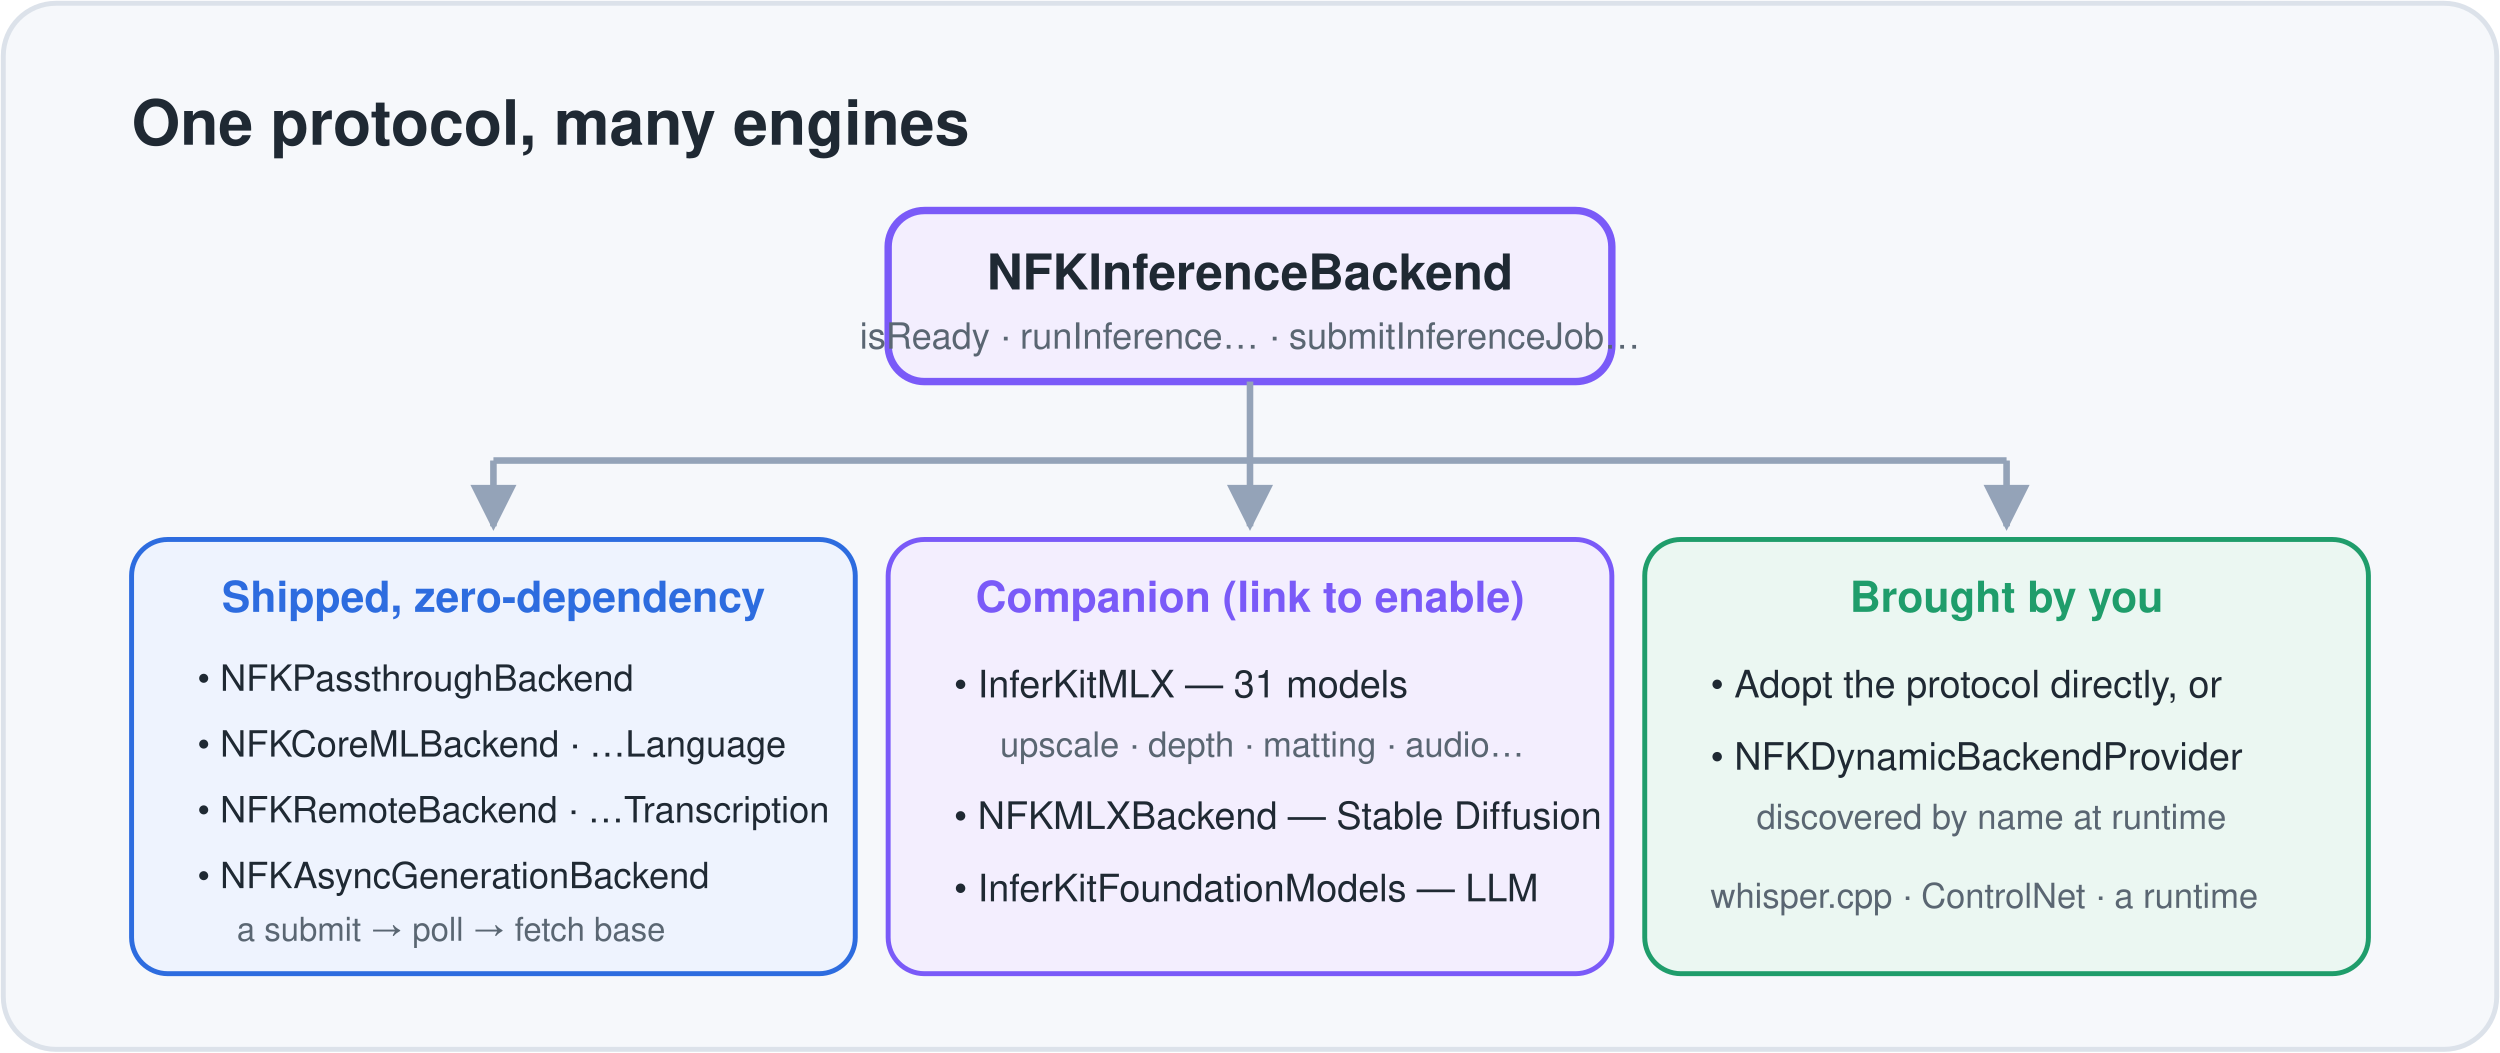
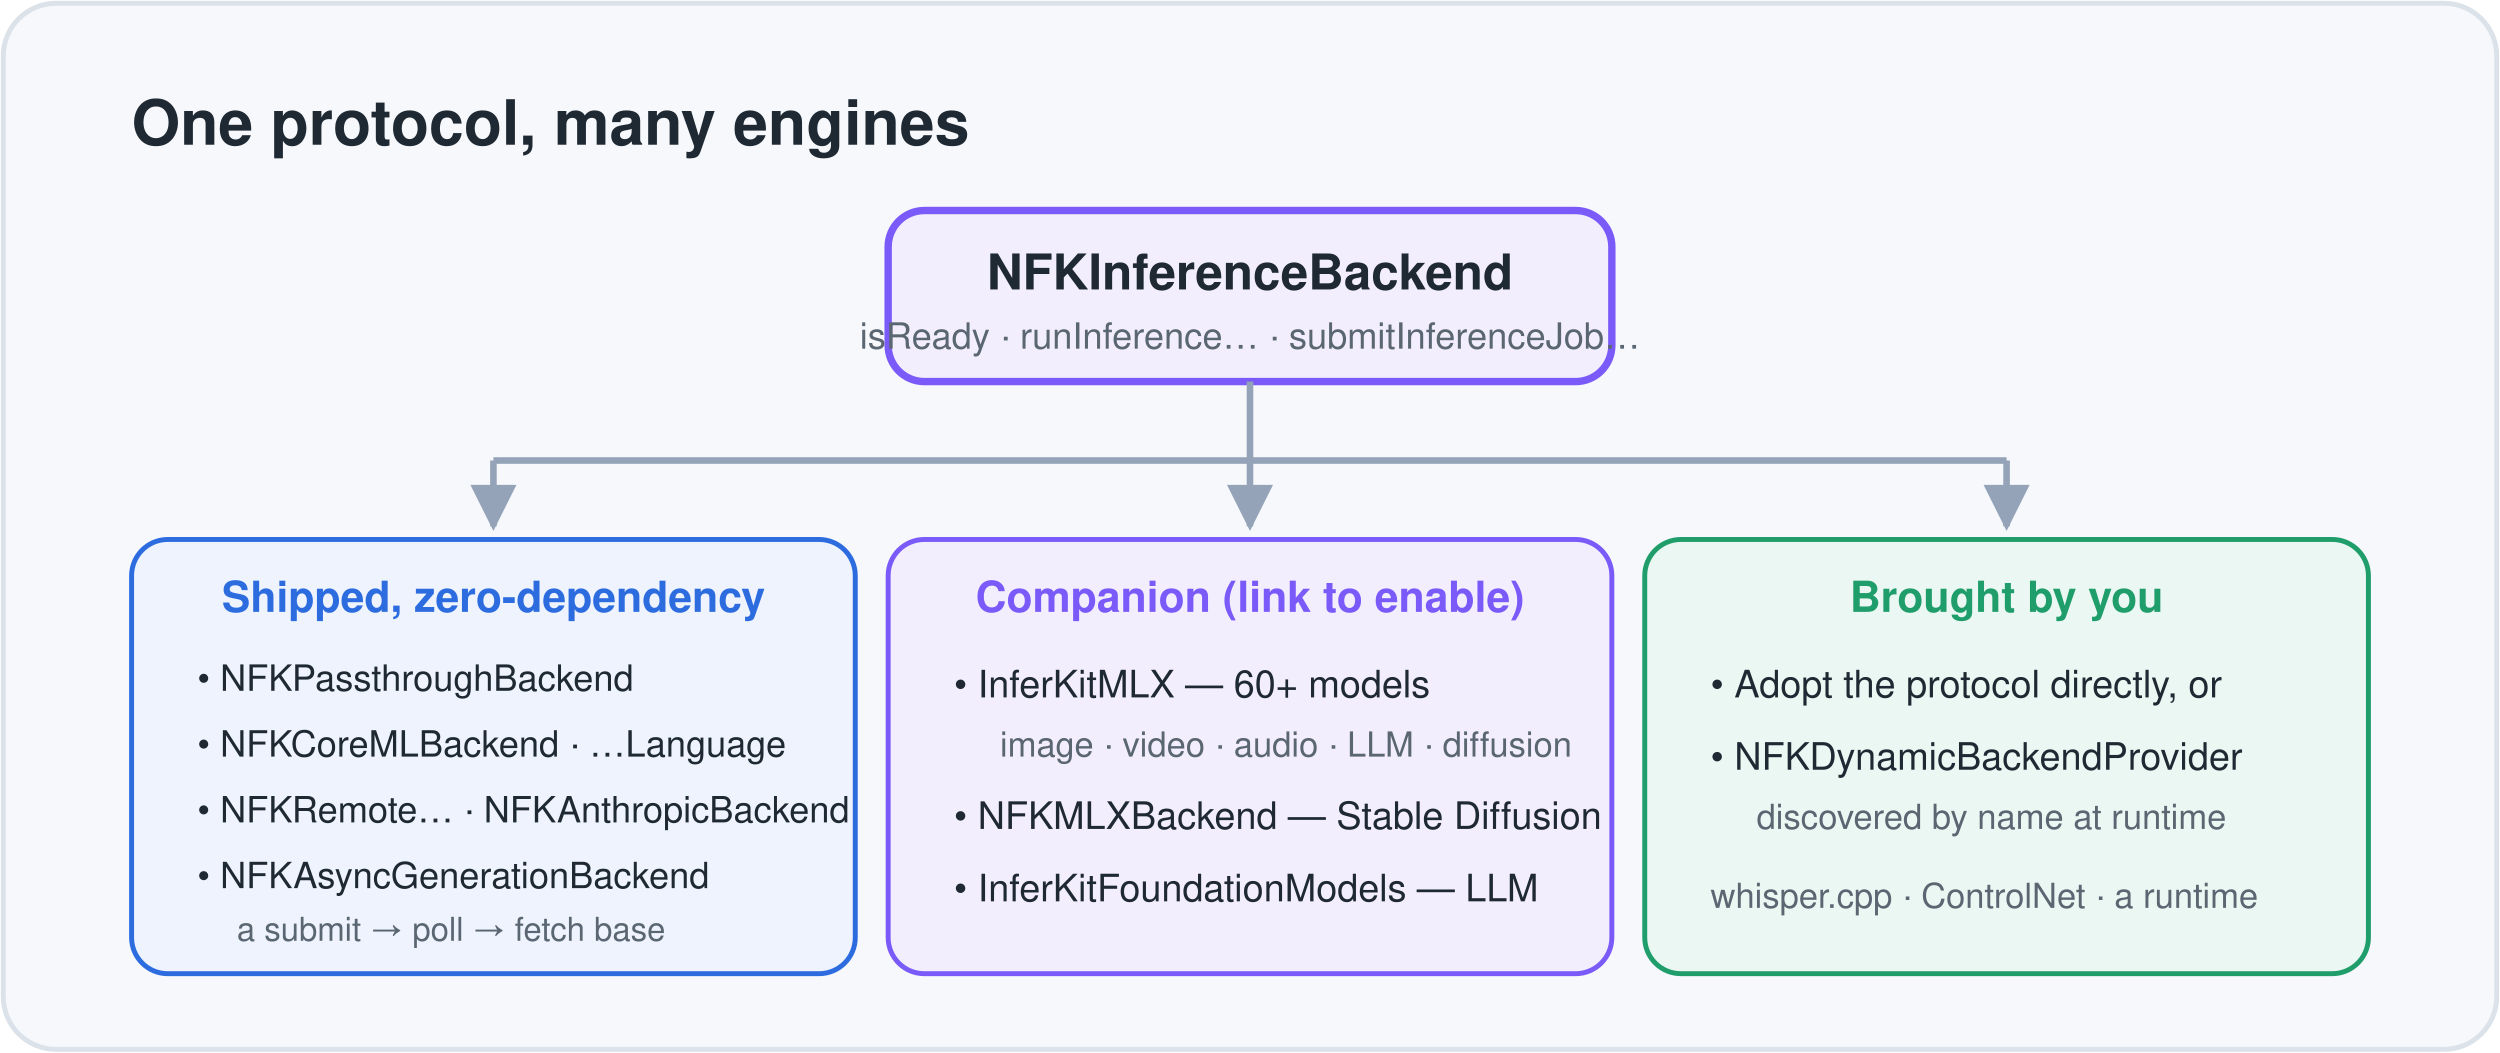
<svg xmlns="http://www.w3.org/2000/svg" viewBox="0 0 760 320" font-family="-apple-system, BlinkMacSystemFont, 'Segoe UI', Helvetica, Arial, sans-serif" role="img" aria-label="Backend taxonomy: one protocol, with shipped zero-dependency backends and consumer-brought engines.">
  <defs>
    <marker id="a5" viewBox="0 0 10 10" refX="9" refY="5" markerWidth="7" markerHeight="7" orient="auto-start-reverse">
      <path d="M0 0 L10 5 L0 10 z" fill="#94A3B8" />
    </marker>
  </defs>
  <rect x="1" y="1" width="758" height="318" rx="16" fill="#F6F8FB" stroke="#DCE2EA" stroke-width="1.5" />
  <text x="40" y="44" font-size="19" font-weight="700" fill="#1F2933">One protocol, many engines</text>
  <rect x="270" y="64" width="220" height="52" rx="11" fill="#F3EEFE" stroke="#7A5AF8" stroke-width="2.25" />
  <text x="380" y="88" text-anchor="middle" font-size="15" font-weight="700" fill="#1F2933">NFKInferenceBackend</text>
  <text x="380" y="106" text-anchor="middle" font-size="11" fill="#5A6672">isReady · runInference… · submitInferenceJob…</text>
  <line x1="380" y1="116" x2="380" y2="140" stroke="#94A3B8" stroke-width="2" />
  <line x1="150" y1="140" x2="610" y2="140" stroke="#94A3B8" stroke-width="2" />
  <line x1="150" y1="140" x2="150" y2="160" stroke="#94A3B8" stroke-width="2" marker-end="url(#a5)" />
  <line x1="380" y1="140" x2="380" y2="160" stroke="#94A3B8" stroke-width="2" marker-end="url(#a5)" />
  <line x1="610" y1="140" x2="610" y2="160" stroke="#94A3B8" stroke-width="2" marker-end="url(#a5)" />
  <rect x="40" y="164" width="220" height="132" rx="11" fill="#EEF3FE" stroke="#2D6CDF" stroke-width="1.5" />
  <text x="150" y="186" text-anchor="middle" font-size="13" font-weight="700" fill="#2D6CDF">Shipped, zero-dependency</text>
  <text x="60" y="210" font-size="11" fill="#1F2933">• NFKPassthroughBackend</text>
  <text x="60" y="230" font-size="11" fill="#1F2933">• NFKCoreMLBackend · …Language</text>
-   <text x="60" y="250" font-size="11" fill="#1F2933">• NFKRemoteBackend · …Transcription</text>
+   <text x="60" y="250" font-size="11" fill="#1F2933">• NFKRemote… · NFKAnthropicBackend</text>
  <text x="60" y="270" font-size="11" fill="#1F2933">• NFKAsyncGenerationBackend</text>
  <text x="72" y="286" font-size="10" fill="#5A6672">a submit → poll → fetch base</text>
  <rect x="270" y="164" width="220" height="132" rx="11" fill="#F3EEFE" stroke="#7A5AF8" stroke-width="1.5" />
  <text x="380" y="186" text-anchor="middle" font-size="13" font-weight="700" fill="#7A5AF8">Companion (link to enable)</text>
-   <text x="290" y="212" font-size="11.5" fill="#1F2933">• InferKitMLX — 31 models</text>
-   <text x="304" y="230" font-size="10.5" fill="#5A6672">upscale · depth · matting · audio…</text>
+   <text x="290" y="212" font-size="11.5" fill="#1F2933">• InferKitMLX — 60+ models</text>
+   <text x="304" y="230" font-size="10.5" fill="#5A6672">image · video · audio · LLM · diffusion</text>
  <text x="290" y="252" font-size="11.5" fill="#1F2933">• NFKMLXBackend — Stable Diffusion</text>
  <text x="290" y="274" font-size="11.5" fill="#1F2933">• InferKitFoundationModels — LLM</text>
  <rect x="500" y="164" width="220" height="132" rx="11" fill="#EBF7F2" stroke="#1F9D6B" stroke-width="1.5" />
  <text x="610" y="186" text-anchor="middle" font-size="13" font-weight="700" fill="#1F9D6B">Brought by you</text>
  <text x="520" y="212" font-size="11.5" fill="#1F2933">• Adopt the protocol directly, or</text>
  <text x="520" y="234" font-size="11.5" fill="#1F2933">• NFKDynamicBackendProvider</text>
  <text x="534" y="252" font-size="10.5" fill="#5A6672">discovered by name at runtime</text>
  <text x="520" y="276" font-size="10.5" fill="#5A6672">whisper.cpp · ControlNet · a runtime</text>
</svg>
